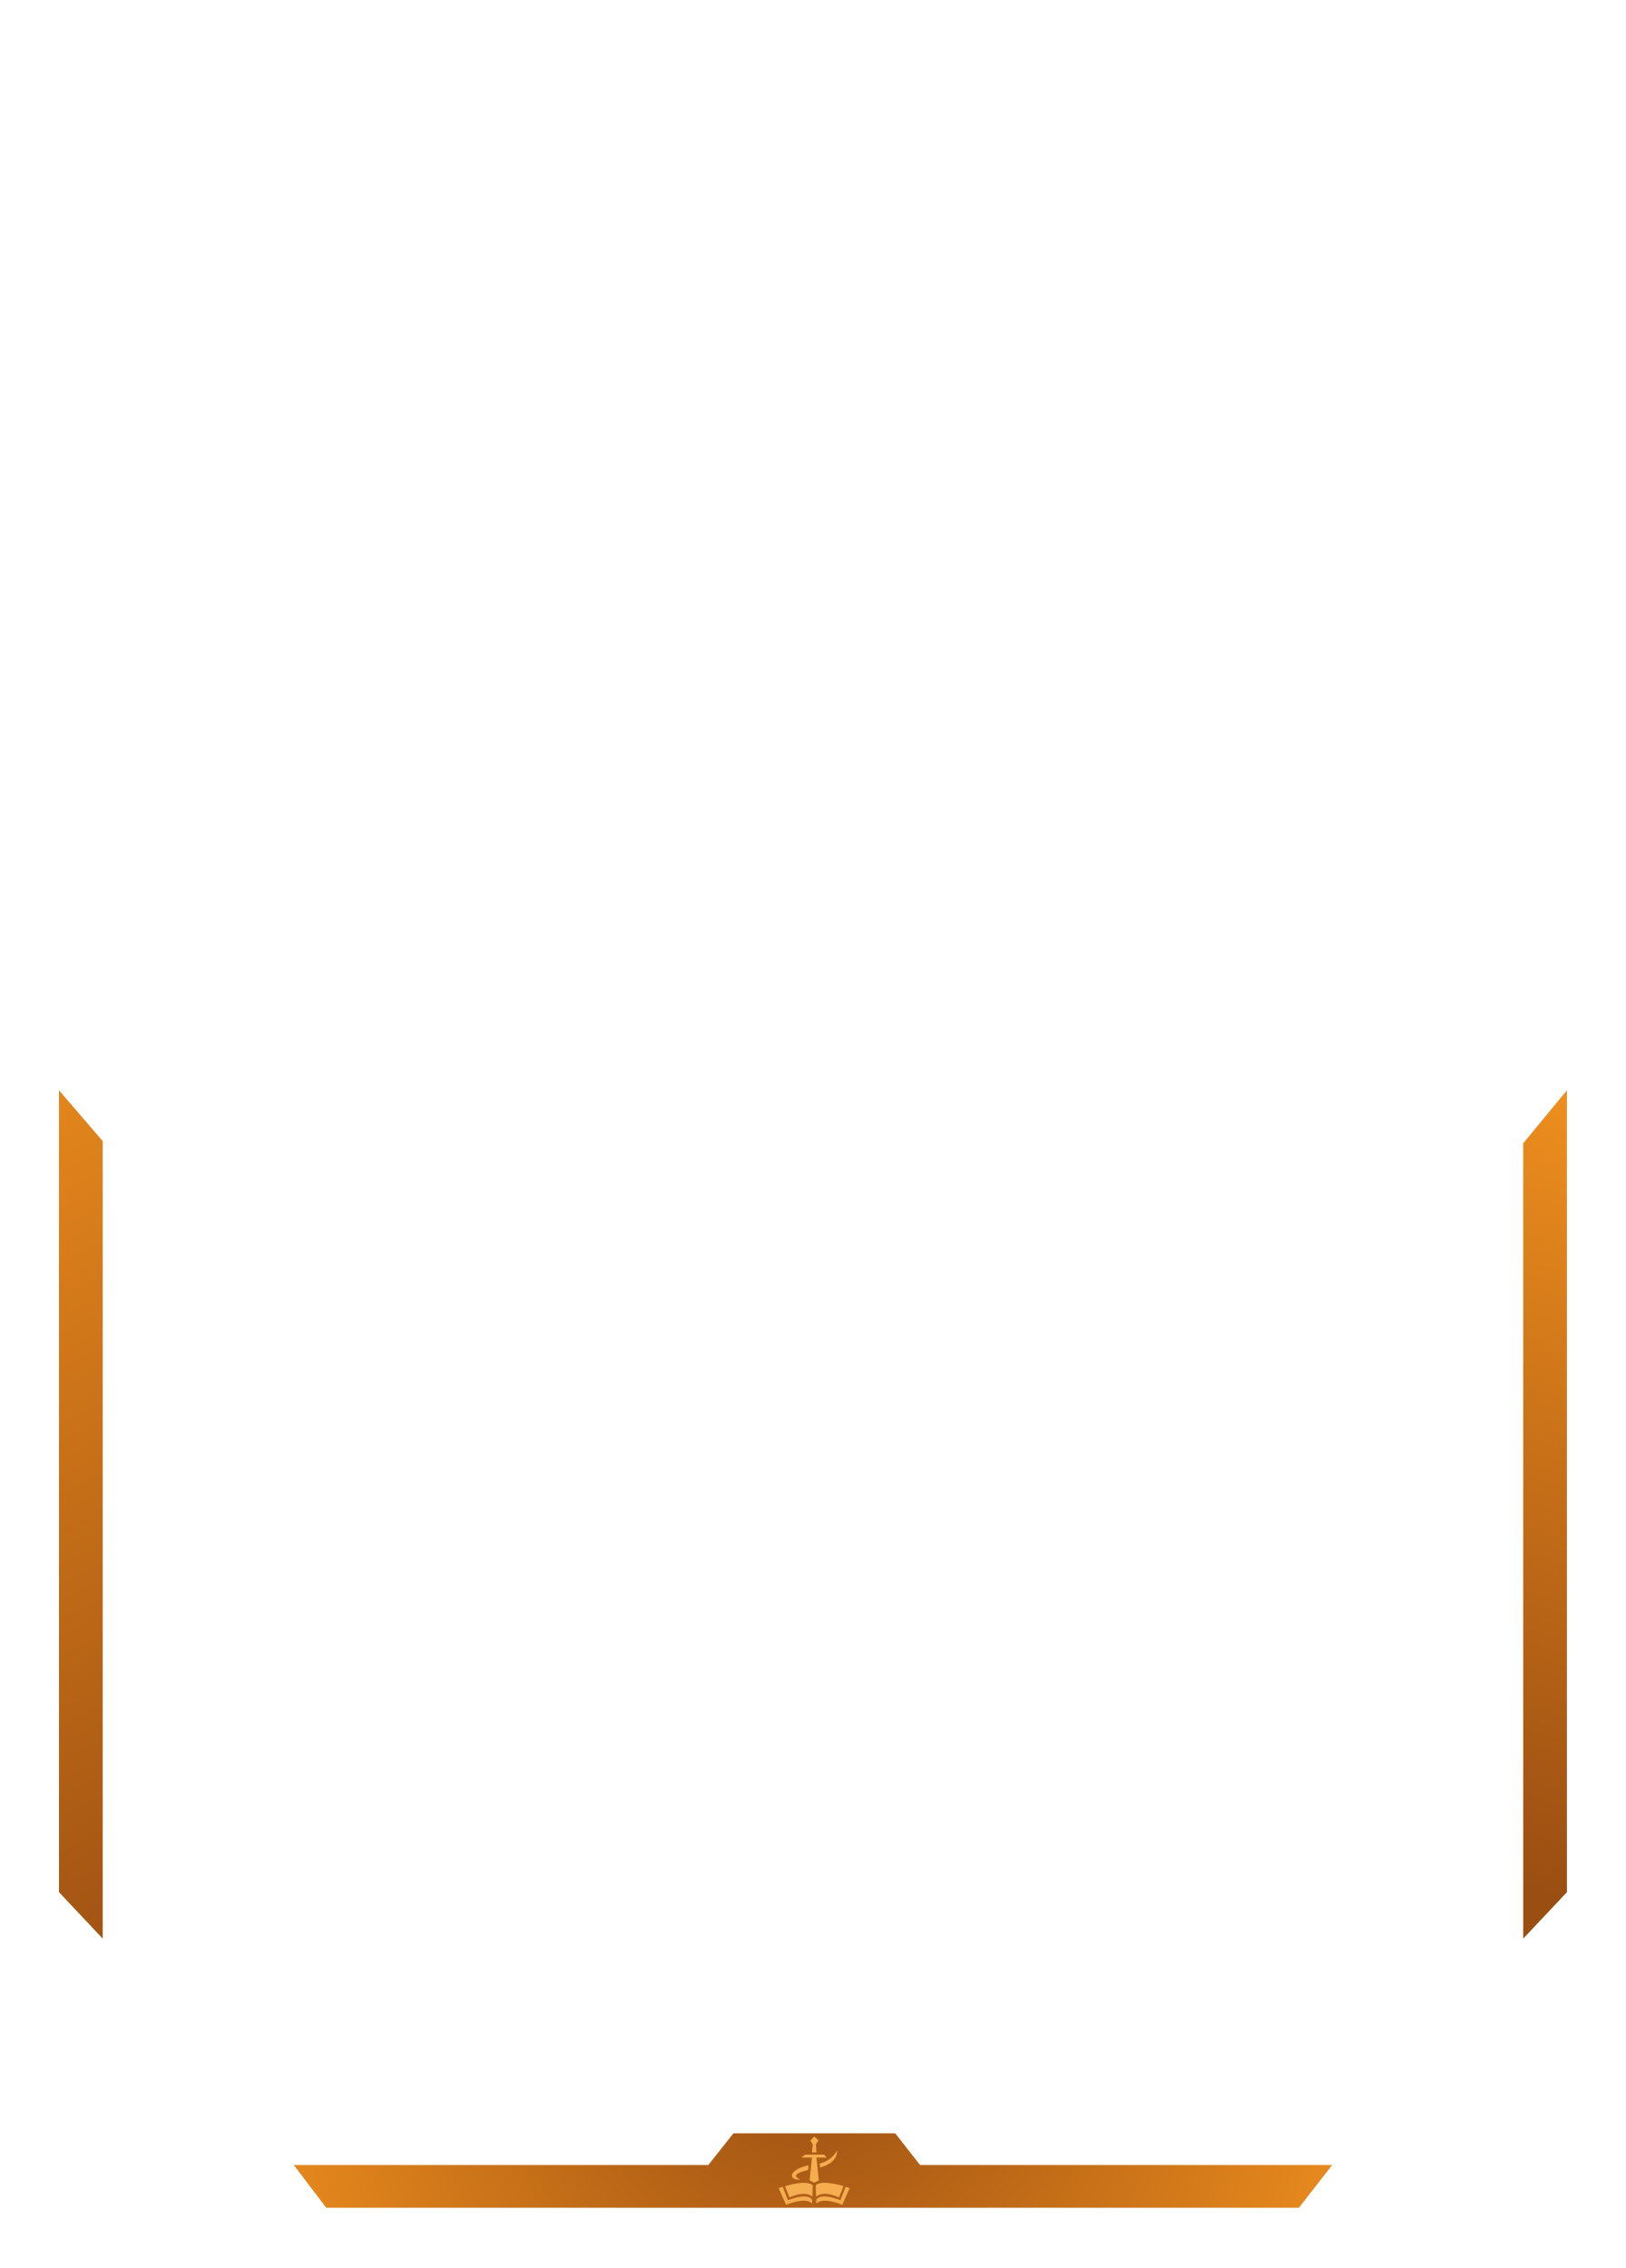
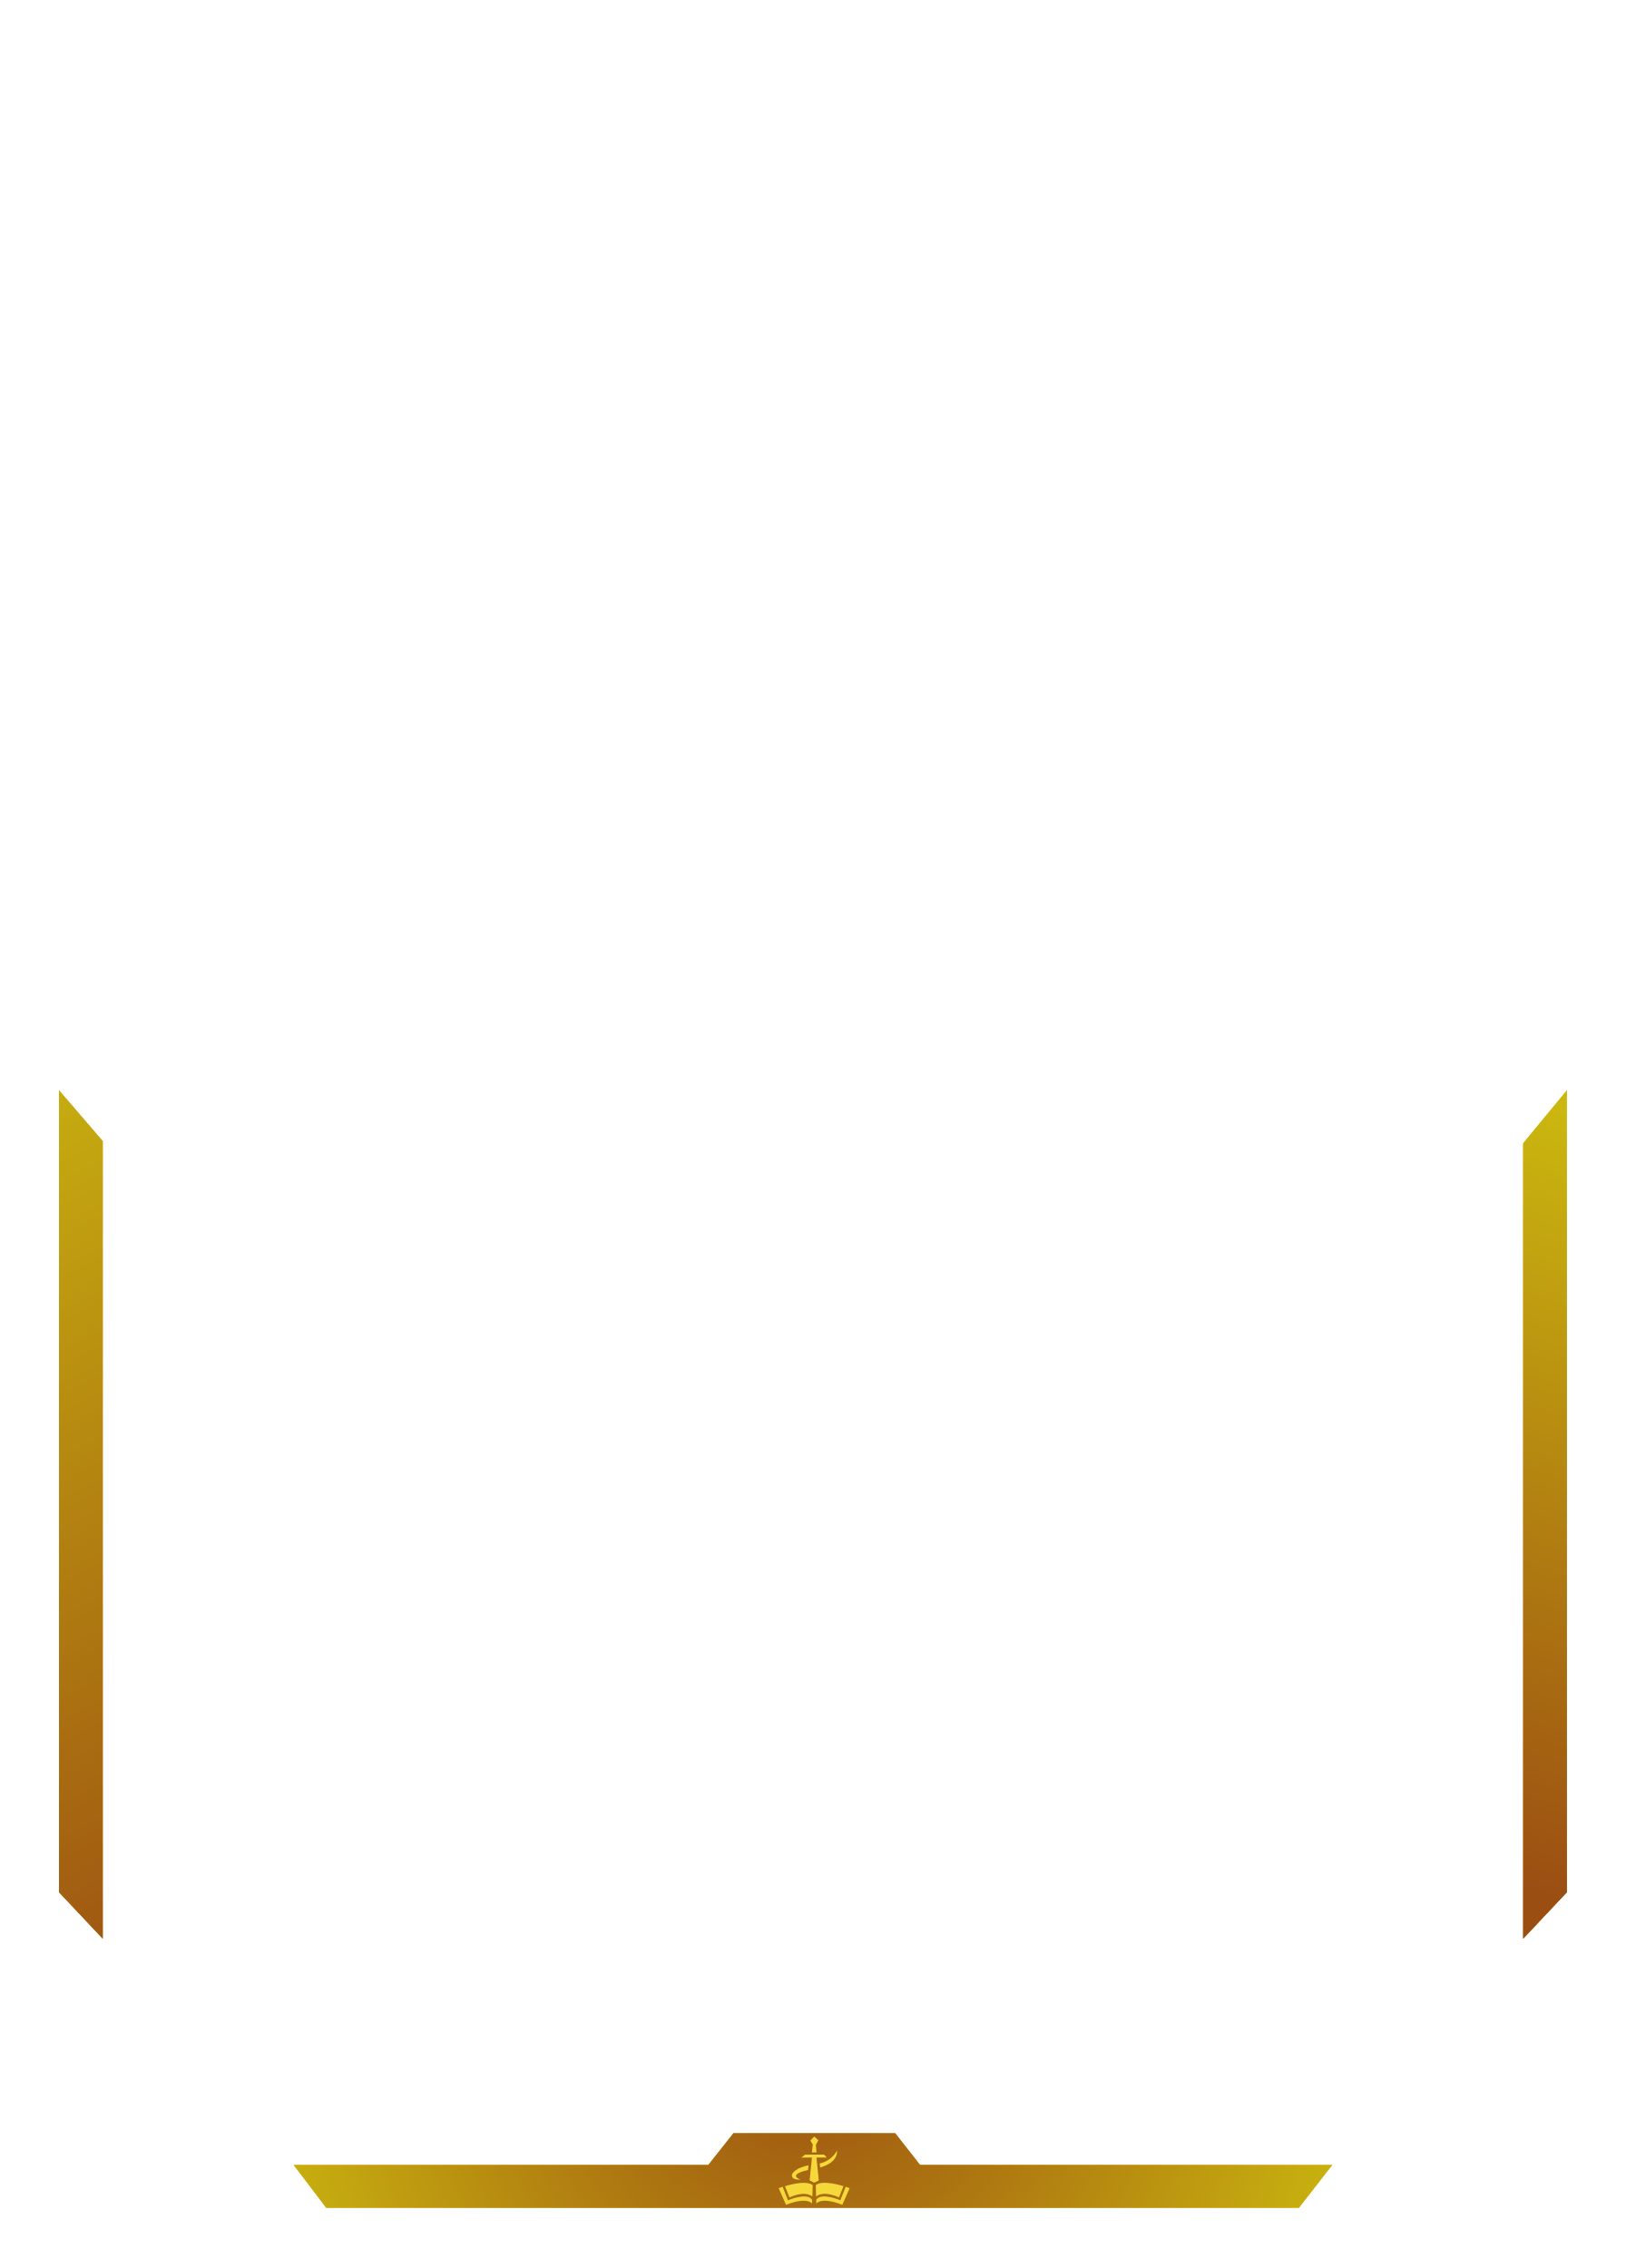
<svg xmlns="http://www.w3.org/2000/svg" viewBox="0 0 744 1038" width="744" height="1038">
  <defs>
-     <linearGradient id="10627292776378970831" x1="676.154" y1="883.224" x2="779.923" y2="535.946" gradientTransform="matrix(0.05,0,0,0.002575594,-36.65,-1.377943)">
+     <linearGradient id="15313558012703138183" x1="676.154" y1="883.224" x2="779.923" y2="535.946" gradientTransform="matrix(0.05,0,0,0.002575594,-36.65,-1.377943)">
      <stop stop-color="#9b4e12" />
      <stop offset="1" stop-color="#ef8f1e" />
    </linearGradient>
-     <linearGradient id="6768141982652765130" x1="162.413" y1="933.388" x2="-56.244" y2="517.223" gradientTransform="matrix(0.05,0,0,0.002575594,-3.15,-1.377943)">
+     <linearGradient id="13254131915741146502" x1="162.413" y1="933.388" x2="-56.244" y2="517.223" gradientTransform="matrix(0.05,0,0,0.002575594,-3.15,-1.377943)">
      <stop stop-color="#9b4e12" />
      <stop offset="0.999" stop-color="#ef8f1e" />
    </linearGradient>
-     <radialGradient id="6299251208672364863" cx="403.601" cy="966.216" r="277.856" gradientTransform="matrix(0.002104452,0,0,0.02934247,-0.3586197,-29.70501)">
-       <stop stop-color="#9a4e12" />
+     <radialGradient id="11157658138574688422" cx="403.601" cy="966.216" r="277.856" gradientTransform="matrix(0.002104452,0,0,0.02934247,-0.3586197,-29.70501)">
+       <stop stop-color="#9b4e12" />
      <stop offset="1" stop-color="#ef8f1e" />
+     </radialGradient>
+     <linearGradient id="12222892165400565269" x1="676.154" y1="883.224" x2="779.923" y2="535.946" gradientTransform="matrix(0.05,0,0,0.002575594,-36.65,-1.377943)">
+       <stop stop-color="#da912a" />
+       <stop offset="1" stop-color="#f9e85a" />
+     </linearGradient>
+     <linearGradient id="2997218731913091426" x1="162.413" y1="933.388" x2="-56.244" y2="517.223" gradientTransform="matrix(0.05,0,0,0.002575594,-3.15,-1.377943)">
+       <stop stop-color="#da912a" />
+       <stop offset="0.999" stop-color="#f9e85a" />
+     </linearGradient>
+     <radialGradient id="12042524440419864870" cx="403.601" cy="966.216" r="277.856" gradientTransform="matrix(0.002104452,0,0,0.02934247,-0.3586197,-29.70501)">
+       <stop stop-color="#da912a" />
+       <stop offset="1" stop-color="#f9e85a" />
+     </radialGradient>
+     <linearGradient id="11852526197308084737" x1="676.154" y1="883.224" x2="779.923" y2="535.946" gradientTransform="matrix(0.05,0,0,0.002575594,-36.65,-1.377943)">
+       <stop stop-color="#9b4e12" />
+       <stop offset="1" stop-color="#cdbc0f" />
+     </linearGradient>
+     <linearGradient id="10659799019646763261" x1="162.413" y1="933.388" x2="-56.244" y2="517.223" gradientTransform="matrix(0.05,0,0,0.002575594,-3.15,-1.377943)">
+       <stop stop-color="#9b4e12" />
+       <stop offset="0.999" stop-color="#cdbc0f" />
+     </linearGradient>
+     <radialGradient id="14058481552141367667" cx="403.601" cy="966.216" r="277.856" gradientTransform="matrix(0.002104452,0,0,0.02934247,-0.3586197,-29.70501)">
+       <stop stop-color="#9b4e12" />
+       <stop offset="1" stop-color="#cdbc0f" />
    </radialGradient>
  </defs>
  <g>
    <g>
      <g>
        <g>
          <g transform="matrix(1,0,0,1,-36,-36)">
-             <path d="M753,535 L753,902 C753,902 733,923.26 733,923.26 C733,923.26 733,559.26 733,559.26 L753,535 Z" fill="url('#10627292776378970831')" />
-           </g>
-           <g transform="matrix(1,0,0,1,-36,-36)">
-             <path d="M63,535 C63,535 63,902 63,902 C63,902 83,923.26 83,923.26 C83,923.26 83,558.265 83,558.265 L63,535 Z" fill="url('#6768141982652765130')" />
-           </g>
-           <g transform="matrix(1,0,0,1,-36,-36)">
-             <path d="M360.124,1026.857 C360.124,1026.857 170.41,1026.857 170.41,1026.857 C170.41,1026.857 185.29,1046.436 185.29,1046.436 C185.29,1046.436 630.35,1046.436 630.35,1046.436 C630.35,1046.436 645.593,1026.857 645.593,1026.857 C645.593,1026.857 456.996,1026.857 456.996,1026.857 C456.996,1026.857 445.64,1012.356 445.64,1012.356 C445.64,1012.356 371.619,1012.356 371.619,1012.356 C371.619,1012.356 360.124,1026.857 360.124,1026.857 Z" fill="url('#6299251208672364863')" />
+             <path d="M753,535 L753,902 C753,902 733,923.26 733,923.26 C733,923.26 733,559.26 733,559.26 L753,535 Z" fill="url('#15313558012703138183')" />
+           </g>
+           <g transform="matrix(1,0,0,1,-36,-36)">
+             <path d="M63,535 C63,535 63,902 63,902 C63,902 83,923.26 83,923.26 C83,923.26 83,558.265 83,558.265 L63,535 Z" fill="url('#13254131915741146502')" />
+           </g>
+           <g transform="matrix(1,0,0,1,-36,-36)">
+             <path d="M360.124,1026.857 C360.124,1026.857 170.41,1026.857 170.41,1026.857 C170.41,1026.857 185.29,1046.436 185.29,1046.436 C185.29,1046.436 630.35,1046.436 630.35,1046.436 C630.35,1046.436 645.593,1026.857 645.593,1026.857 C645.593,1026.857 456.996,1026.857 456.996,1026.857 C456.996,1026.857 445.64,1012.356 445.64,1012.356 C445.64,1012.356 371.619,1012.356 371.619,1012.356 C371.619,1012.356 360.124,1026.857 360.124,1026.857 Z" fill="url('#11157658138574688422')" />
          </g>
          <g transform="matrix(1,0,0,1,-36,-36)">
            <g transform="matrix(0.06532225,0,0,0.06532225,393.4876,975.6361)">
              <g>
                <g>
                  <g>
                    <g>
                      <path d="M389.864,682.606 C389.864,682.606 363.709,750.068 268.987,774.113 C268.987,774.113 272.443,801.622 272.443,801.622 C407.311,763.559 389.864,682.606 389.864,682.606 C389.864,682.606 389.864,682.606 389.864,682.606 Z" fill="#f5ad50" />
                    </g>
                  </g>
                </g>
                <g>
                  <g>
                    <g>
                      <path d="M133.966,885.936 C133.966,885.936 75.404,893.301 74.543,856.402 C74.143,839.243 107.993,802.238 191.413,786.3 C191.413,786.3 187.743,819.456 187.743,819.456 C37.567,853.093 133.966,885.936 133.966,885.936 C133.966,885.936 133.966,885.936 133.966,885.936 Z" fill="#f5ad50" />
                    </g>
                  </g>
                </g>
                <g>
                  <g>
                    <g>
                      <g>
                        <path d="M246.934,732.113 C246.934,732.113 262.934,892.113 262.934,892.113 C262.934,892.113 230.934,908.113 230.934,908.113 C230.934,908.113 198.934,892.113 198.934,892.113 C198.934,892.113 214.934,732.113 214.934,732.113 C214.934,732.113 140.412,732.113 140.412,732.113 C140.412,732.113 166.934,711.658 166.934,711.658 C166.934,711.658 299.84,711.196 299.84,711.196 C299.84,711.196 319.018,732.113 319.018,732.113 C319.018,732.113 246.934,732.113 246.934,732.113 C246.934,732.113 246.934,732.113 246.934,732.113 Z" fill="#f5ad50" />
                      </g>
                    </g>
                  </g>
                  <g>
                    <g>
                      <g>
                        <path d="M246.934,696.09 C246.934,696.09 242.675,642.341 242.675,642.341 C242.675,642.341 260.367,610.782 260.367,610.782 C260.367,610.782 231.709,583.737 230.934,584.432 C230.159,585.127 203.854,612.88 203.854,612.88 C203.854,612.88 220.979,640.517 220.979,640.517 C220.979,640.517 214.934,696.09 214.934,696.09 C214.934,696.09 246.934,696.09 246.934,696.09 C246.934,696.09 246.934,696.09 246.934,696.09 Z" fill="#f5ad50" />
                      </g>
                    </g>
                  </g>
                </g>
                <g>
                  <g>
                    <g>
                      <path d="M436.118,932.28 C436.118,932.28 404.451,1011.446 404.451,1011.446 C404.451,1011.446 301.218,958.88 244.218,1005.113 C244.218,1005.113 241.684,925.946 241.684,925.946 C286.651,884.146 436.118,932.28 436.118,932.28 C436.118,932.28 436.118,932.28 436.118,932.28 Z" fill="#f5ad50" />
                    </g>
                  </g>
                </g>
                <g>
                  <g>
                    <g>
                      <path d="M26.143,932.53 C26.143,932.53 57.809,1011.696 57.809,1011.696 C57.809,1011.696 161.043,959.13 218.043,1005.363 C218.043,1005.363 220.576,926.196 220.576,926.196 C175.609,884.396 26.143,932.53 26.143,932.53 C26.143,932.53 26.143,932.53 26.143,932.53 Z" fill="#f4ad50" />
                    </g>
                  </g>
                </g>
                <g>
                  <g>
                    <g>
                      <path d="M479.159,946.59 C479.159,946.59 427.633,1063.434 427.633,1063.434 C427.633,1063.434 294.733,1004.939 245.394,1054.005 C245.394,1054.005 245.351,1026.988 245.351,1026.988 C282.141,974.025 413.839,1031.383 413.839,1031.383 C413.839,1031.383 451.57,936.447 451.57,936.447 C451.57,936.447 479.159,946.59 479.159,946.59 C479.159,946.59 479.159,946.59 479.159,946.59 Z" fill="#f5ad50" />
                    </g>
                  </g>
                </g>
                <g>
                  <g>
                    <g>
                      <path d="M-17.989,946.59 C-17.989,946.59 33.536,1063.434 33.536,1063.434 C33.536,1063.434 166.437,1004.939 215.776,1054.005 C215.776,1054.005 215.819,1026.988 215.819,1026.988 C179.029,974.025 47.33,1031.383 47.33,1031.383 C47.33,1031.383 9.6,936.447 9.6,936.447 C9.6,936.447 -17.989,946.59 -17.989,946.59 C-17.989,946.59 -17.989,946.59 -17.989,946.59 Z" fill="#f5ad50" />
+                     </g>
+                   </g>
+                 </g>
+               </g>
+             </g>
+           </g>
+         </g>
+         <g>
+           <g transform="matrix(1,0,0,1,-36,-36)">
+             <path d="M753,535 L753,902 C753,902 733,923.26 733,923.26 C733,923.26 733,559.26 733,559.26 L753,535 Z" fill="url('#12222892165400565269')" />
+           </g>
+           <g transform="matrix(1,0,0,1,-36,-36)">
+             <path d="M63,535 C63,535 63,902 63,902 C63,902 83,923.26 83,923.26 C83,923.26 83,558.265 83,558.265 L63,535 Z" fill="url('#2997218731913091426')" />
+           </g>
+           <g transform="matrix(1,0,0,1,-36,-36)">
+             <path d="M360.124,1026.857 C360.124,1026.857 170.41,1026.857 170.41,1026.857 C170.41,1026.857 185.29,1046.436 185.29,1046.436 C185.29,1046.436 630.35,1046.436 630.35,1046.436 C630.35,1046.436 645.593,1026.857 645.593,1026.857 C645.593,1026.857 456.996,1026.857 456.996,1026.857 C456.996,1026.857 445.64,1012.356 445.64,1012.356 C445.64,1012.356 371.619,1012.356 371.619,1012.356 C371.619,1012.356 360.124,1026.857 360.124,1026.857 Z" fill="url('#12042524440419864870')" />
+           </g>
+           <g transform="matrix(1,0,0,1,-36,-36)">
+             <g transform="matrix(0.06532225,0,0,0.06532225,393.4876,975.6361)">
+               <g>
+                 <g>
+                   <g>
+                     <g>
+                       <path d="M389.864,682.606 C389.864,682.606 363.709,750.068 268.987,774.113 C268.987,774.113 272.443,801.622 272.443,801.622 C407.311,763.559 389.864,682.606 389.864,682.606 C389.864,682.606 389.864,682.606 389.864,682.606 Z" fill="#b36307" />
+                     </g>
+                   </g>
+                 </g>
+                 <g>
+                   <g>
+                     <g>
+                       <path d="M133.966,885.936 C133.966,885.936 75.404,893.301 74.543,856.402 C74.143,839.243 107.993,802.238 191.413,786.3 C191.413,786.3 187.743,819.456 187.743,819.456 C37.567,853.093 133.966,885.936 133.966,885.936 C133.966,885.936 133.966,885.936 133.966,885.936 Z" fill="#b36307" />
+                     </g>
+                   </g>
+                 </g>
+                 <g>
+                   <g>
+                     <g>
+                       <g>
+                         <path d="M246.934,732.113 C246.934,732.113 262.934,892.113 262.934,892.113 C262.934,892.113 230.934,908.113 230.934,908.113 C230.934,908.113 198.934,892.113 198.934,892.113 C198.934,892.113 214.934,732.113 214.934,732.113 C214.934,732.113 140.412,732.113 140.412,732.113 C140.412,732.113 166.934,711.658 166.934,711.658 C166.934,711.658 299.84,711.196 299.84,711.196 C299.84,711.196 319.018,732.113 319.018,732.113 C319.018,732.113 246.934,732.113 246.934,732.113 C246.934,732.113 246.934,732.113 246.934,732.113 Z" fill="#b36307" />
+                       </g>
+                     </g>
+                   </g>
+                   <g>
+                     <g>
+                       <g>
+                         <path d="M246.934,696.09 C246.934,696.09 242.675,642.341 242.675,642.341 C242.675,642.341 260.367,610.782 260.367,610.782 C260.367,610.782 231.709,583.737 230.934,584.432 C230.159,585.127 203.854,612.88 203.854,612.88 C203.854,612.88 220.979,640.517 220.979,640.517 C220.979,640.517 214.934,696.09 214.934,696.09 C214.934,696.09 246.934,696.09 246.934,696.09 C246.934,696.09 246.934,696.09 246.934,696.09 Z" fill="#b36307" />
+                       </g>
+                     </g>
+                   </g>
+                 </g>
+                 <g>
+                   <g>
+                     <g>
+                       <path d="M436.118,932.28 C436.118,932.28 404.451,1011.446 404.451,1011.446 C404.451,1011.446 301.218,958.88 244.218,1005.113 C244.218,1005.113 241.684,925.946 241.684,925.946 C286.651,884.146 436.118,932.28 436.118,932.28 C436.118,932.28 436.118,932.28 436.118,932.28 Z" fill="#b36307" />
+                     </g>
+                   </g>
+                 </g>
+                 <g>
+                   <g>
+                     <g>
+                       <path d="M26.143,932.53 C26.143,932.53 57.809,1011.696 57.809,1011.696 C57.809,1011.696 161.043,959.13 218.043,1005.363 C218.043,1005.363 220.576,926.196 220.576,926.196 C175.609,884.396 26.143,932.53 26.143,932.53 C26.143,932.53 26.143,932.53 26.143,932.53 Z" fill="#b36207" />
+                     </g>
+                   </g>
+                 </g>
+                 <g>
+                   <g>
+                     <g>
+                       <path d="M479.159,946.59 C479.159,946.59 427.633,1063.434 427.633,1063.434 C427.633,1063.434 294.733,1004.939 245.394,1054.005 C245.394,1054.005 245.351,1026.988 245.351,1026.988 C282.141,974.025 413.839,1031.383 413.839,1031.383 C413.839,1031.383 451.57,936.447 451.57,936.447 C451.57,936.447 479.159,946.59 479.159,946.59 C479.159,946.59 479.159,946.59 479.159,946.59 Z" fill="#b36307" />
+                     </g>
+                   </g>
+                 </g>
+                 <g>
+                   <g>
+                     <g>
+                       <path d="M-17.989,946.59 C-17.989,946.59 33.536,1063.434 33.536,1063.434 C33.536,1063.434 166.437,1004.939 215.776,1054.005 C215.776,1054.005 215.819,1026.988 215.819,1026.988 C179.029,974.025 47.33,1031.383 47.33,1031.383 C47.33,1031.383 9.6,936.447 9.6,936.447 C9.6,936.447 -17.989,946.59 -17.989,946.59 C-17.989,946.59 -17.989,946.59 -17.989,946.59 Z" fill="#b36307" />
+                     </g>
+                   </g>
+                 </g>
+               </g>
+             </g>
+           </g>
+         </g>
+         <g>
+           <g transform="matrix(1,0,0,1,-36,-36)">
+             <path d="M753,535 L753,902 C753,902 733,923.26 733,923.26 C733,923.26 733,559.26 733,559.26 L753,535 Z" fill="url('#11852526197308084737')" />
+           </g>
+           <g transform="matrix(1,0,0,1,-36,-36)">
+             <path d="M63,535 C63,535 63,902 63,902 C63,902 83,923.26 83,923.26 C83,923.26 83,558.265 83,558.265 L63,535 Z" fill="url('#10659799019646763261')" />
+           </g>
+           <g transform="matrix(1,0,0,1,-36,-36)">
+             <path d="M360.124,1026.857 C360.124,1026.857 170.41,1026.857 170.41,1026.857 C170.41,1026.857 185.29,1046.436 185.29,1046.436 C185.29,1046.436 630.35,1046.436 630.35,1046.436 C630.35,1046.436 645.593,1026.857 645.593,1026.857 C645.593,1026.857 456.996,1026.857 456.996,1026.857 C456.996,1026.857 445.64,1012.356 445.64,1012.356 C445.64,1012.356 371.619,1012.356 371.619,1012.356 C371.619,1012.356 360.124,1026.857 360.124,1026.857 Z" fill="url('#14058481552141367667')" />
+           </g>
+           <g transform="matrix(1,0,0,1,-36,-36)">
+             <g transform="matrix(0.06532225,0,0,0.06532225,393.4876,975.6361)">
+               <g>
+                 <g>
+                   <g>
+                     <g>
+                       <path d="M389.864,682.606 C389.864,682.606 363.709,750.068 268.987,774.113 C268.987,774.113 272.443,801.622 272.443,801.622 C407.311,763.559 389.864,682.606 389.864,682.606 C389.864,682.606 389.864,682.606 389.864,682.606 Z" fill="#f5d83a" />
+                     </g>
+                   </g>
+                 </g>
+                 <g>
+                   <g>
+                     <g>
+                       <path d="M133.966,885.936 C133.966,885.936 75.404,893.301 74.543,856.402 C74.143,839.243 107.993,802.238 191.413,786.3 C191.413,786.3 187.743,819.456 187.743,819.456 C37.567,853.093 133.966,885.936 133.966,885.936 C133.966,885.936 133.966,885.936 133.966,885.936 Z" fill="#f5d83a" />
+                     </g>
+                   </g>
+                 </g>
+                 <g>
+                   <g>
+                     <g>
+                       <g>
+                         <path d="M246.934,732.113 C246.934,732.113 262.934,892.113 262.934,892.113 C262.934,892.113 230.934,908.113 230.934,908.113 C230.934,908.113 198.934,892.113 198.934,892.113 C198.934,892.113 214.934,732.113 214.934,732.113 C214.934,732.113 140.412,732.113 140.412,732.113 C140.412,732.113 166.934,711.658 166.934,711.658 C166.934,711.658 299.84,711.196 299.84,711.196 C299.84,711.196 319.018,732.113 319.018,732.113 C319.018,732.113 246.934,732.113 246.934,732.113 C246.934,732.113 246.934,732.113 246.934,732.113 Z" fill="#f5d83a" />
+                       </g>
+                     </g>
+                   </g>
+                   <g>
+                     <g>
+                       <g>
+                         <path d="M246.934,696.09 C246.934,696.09 242.675,642.341 242.675,642.341 C242.675,642.341 260.367,610.782 260.367,610.782 C260.367,610.782 231.709,583.737 230.934,584.432 C230.159,585.127 203.854,612.88 203.854,612.88 C203.854,612.88 220.979,640.517 220.979,640.517 C220.979,640.517 214.934,696.09 214.934,696.09 C214.934,696.09 246.934,696.09 246.934,696.09 C246.934,696.09 246.934,696.09 246.934,696.09 Z" fill="#f5d83a" />
+                       </g>
+                     </g>
+                   </g>
+                 </g>
+                 <g>
+                   <g>
+                     <g>
+                       <path d="M436.118,932.28 C436.118,932.28 404.451,1011.446 404.451,1011.446 C404.451,1011.446 301.218,958.88 244.218,1005.113 C244.218,1005.113 241.684,925.946 241.684,925.946 C286.651,884.146 436.118,932.28 436.118,932.28 C436.118,932.28 436.118,932.28 436.118,932.28 Z" fill="#f5d83a" />
+                     </g>
+                   </g>
+                 </g>
+                 <g>
+                   <g>
+                     <g>
+                       <path d="M26.143,932.53 C26.143,932.53 57.809,1011.696 57.809,1011.696 C57.809,1011.696 161.043,959.13 218.043,1005.363 C218.043,1005.363 220.576,926.196 220.576,926.196 C175.609,884.396 26.143,932.53 26.143,932.53 C26.143,932.53 26.143,932.53 26.143,932.53 Z" fill="#f5d83a" />
+                     </g>
+                   </g>
+                 </g>
+                 <g>
+                   <g>
+                     <g>
+                       <path d="M479.159,946.59 C479.159,946.59 427.633,1063.434 427.633,1063.434 C427.633,1063.434 294.733,1004.939 245.394,1054.005 C245.394,1054.005 245.351,1026.988 245.351,1026.988 C282.141,974.025 413.839,1031.383 413.839,1031.383 C413.839,1031.383 451.57,936.447 451.57,936.447 C451.57,936.447 479.159,946.59 479.159,946.59 C479.159,946.59 479.159,946.59 479.159,946.59 Z" fill="#f5d83a" />
+                     </g>
+                   </g>
+                 </g>
+                 <g>
+                   <g>
+                     <g>
+                       <path d="M-17.989,946.59 C-17.989,946.59 33.536,1063.434 33.536,1063.434 C33.536,1063.434 166.437,1004.939 215.776,1054.005 C215.776,1054.005 215.819,1026.988 215.819,1026.988 C179.029,974.025 47.33,1031.383 47.33,1031.383 C47.33,1031.383 9.6,936.447 9.6,936.447 C9.6,936.447 -17.989,946.59 -17.989,946.59 C-17.989,946.59 -17.989,946.59 -17.989,946.59 Z" fill="#f5d83a" />
                    </g>
                  </g>
                </g>
              </g>
            </g>
          </g>
        </g>
      </g>
    </g>
  </g>
</svg>
